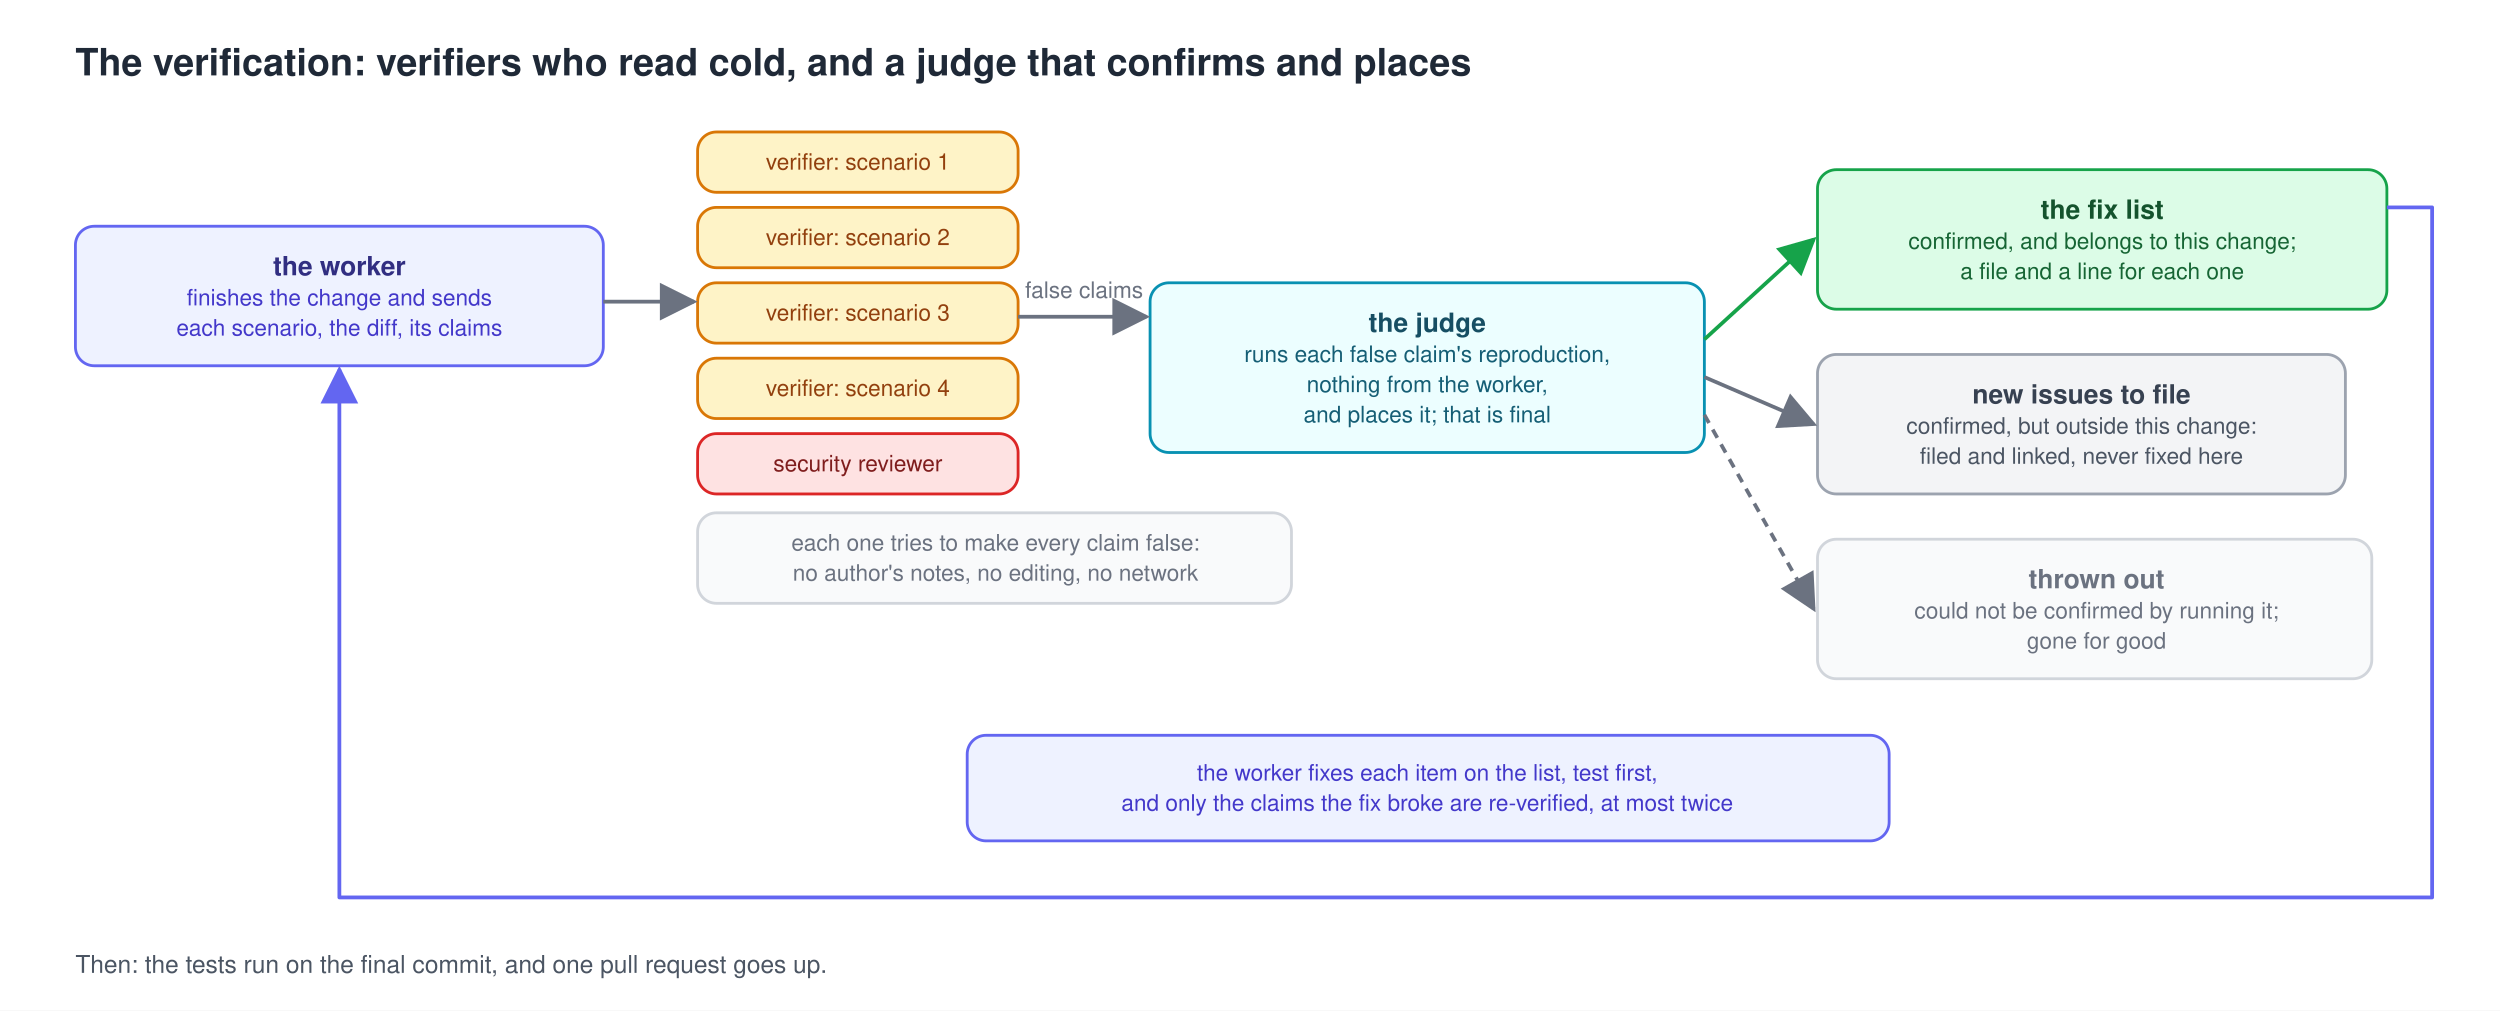
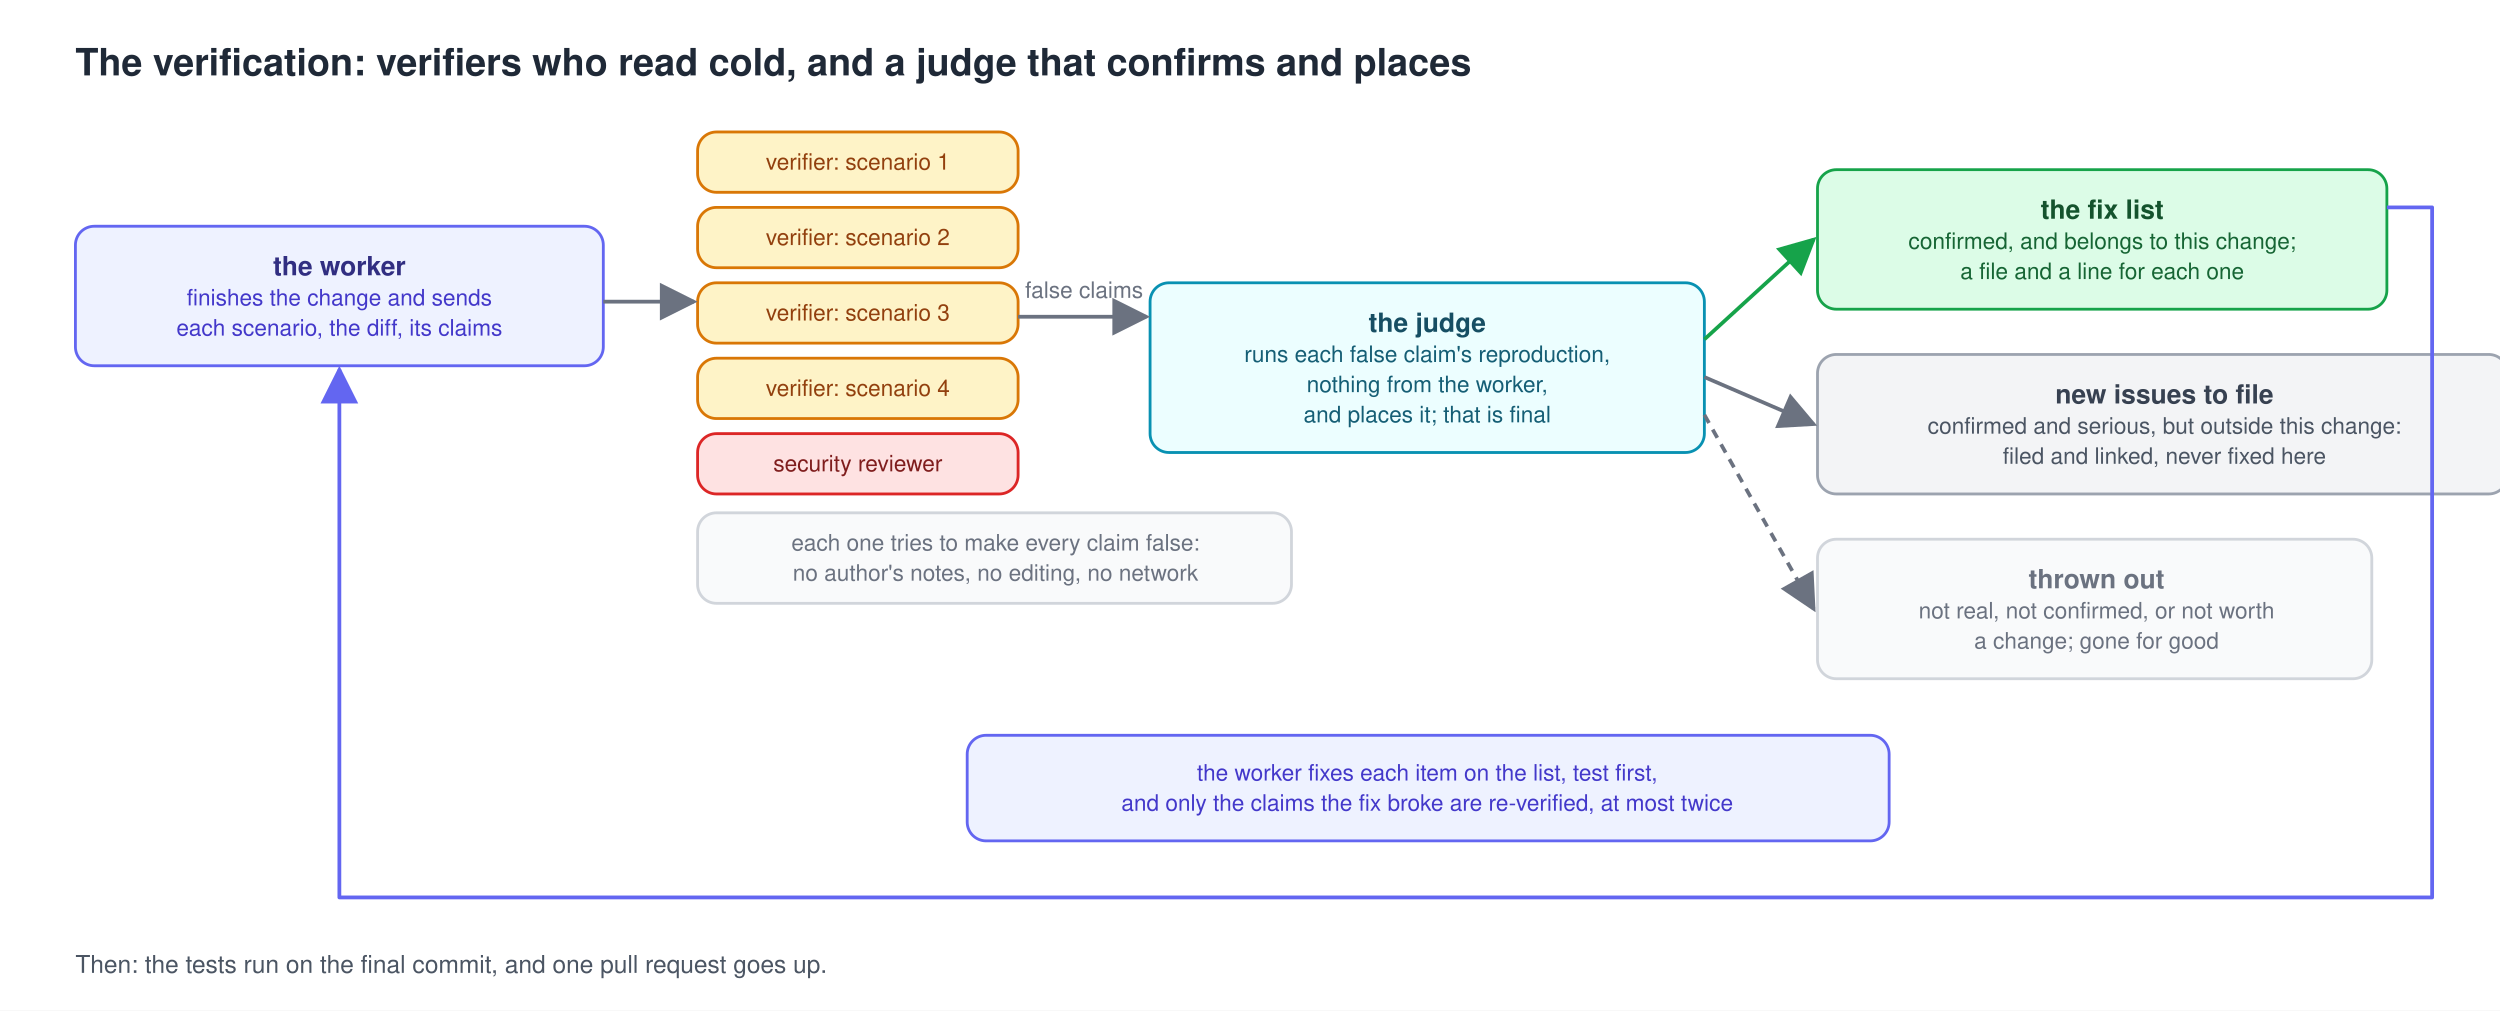
<svg xmlns="http://www.w3.org/2000/svg" width="1326" height="536" viewBox="0 0 1326 536" font-family="-apple-system, Segoe UI, Helvetica, Arial, sans-serif" font-size="14">
  <rect width="1326" height="536" fill="#ffffff" />
  <defs>
    <marker id="m16a34a" markerWidth="10" markerHeight="10" refX="9" refY="5" orient="auto">
      <path d="M0,0 L10,5 L0,10 z" fill="#16a34a" />
    </marker>
    <marker id="m6366f1" markerWidth="10" markerHeight="10" refX="9" refY="5" orient="auto">
      <path d="M0,0 L10,5 L0,10 z" fill="#6366f1" />
    </marker>
    <marker id="m6b7280" markerWidth="10" markerHeight="10" refX="9" refY="5" orient="auto">
      <path d="M0,0 L10,5 L0,10 z" fill="#6b7280" />
    </marker>
    <marker id="md97706" markerWidth="10" markerHeight="10" refX="9" refY="5" orient="auto">
      <path d="M0,0 L10,5 L0,10 z" fill="#d97706" />
    </marker>
    <marker id="mdb2777" markerWidth="10" markerHeight="10" refX="9" refY="5" orient="auto">
      <path d="M0,0 L10,5 L0,10 z" fill="#db2777" />
    </marker>
    <marker id="mdc2626" markerWidth="10" markerHeight="10" refX="9" refY="5" orient="auto">
      <path d="M0,0 L10,5 L0,10 z" fill="#dc2626" />
    </marker>
  </defs>
  <text x="40" y="40" text-anchor="start" font-size="20" font-weight="600" fill="#1f2937">The verification: verifiers who read cold, and a judge that confirms and places</text>
  <rect x="40" y="120" width="280" height="74" rx="10" fill="#eef2ff" stroke="#6366f1" stroke-width="1.5" />
  <text x="180" y="146" text-anchor="middle" font-size="14" font-weight="600" fill="#312e81">the worker</text>
  <text x="180" y="162" text-anchor="middle" font-size="12" fill="#4338ca">finishes the change and sends</text>
  <text x="180" y="178" text-anchor="middle" font-size="12" fill="#4338ca">each scenario, the diff, its claims</text>
  <rect x="370" y="70" width="170" height="32" rx="10" fill="#fef3c7" stroke="#d97706" stroke-width="1.5" />
  <text x="455" y="90" text-anchor="middle" font-size="12" fill="#92400e">verifier: scenario 1</text>
  <rect x="370" y="110" width="170" height="32" rx="10" fill="#fef3c7" stroke="#d97706" stroke-width="1.5" />
  <text x="455" y="130" text-anchor="middle" font-size="12" fill="#92400e">verifier: scenario 2</text>
  <rect x="370" y="150" width="170" height="32" rx="10" fill="#fef3c7" stroke="#d97706" stroke-width="1.5" />
  <text x="455" y="170" text-anchor="middle" font-size="12" fill="#92400e">verifier: scenario 3</text>
  <rect x="370" y="190" width="170" height="32" rx="10" fill="#fef3c7" stroke="#d97706" stroke-width="1.5" />
  <text x="455" y="210" text-anchor="middle" font-size="12" fill="#92400e">verifier: scenario 4</text>
  <rect x="370" y="230" width="170" height="32" rx="10" fill="#fee2e2" stroke="#dc2626" stroke-width="1.5" />
  <text x="455" y="250" text-anchor="middle" font-size="12" fill="#7f1d1d">security reviewer</text>
  <rect x="370" y="272" width="315" height="48" rx="10" fill="#f9fafb" stroke="#d1d5db" stroke-width="1.5" />
  <text x="528" y="292" text-anchor="middle" font-size="12" fill="#6b7280">each one tries to make every claim false:</text>
  <text x="528" y="308" text-anchor="middle" font-size="12" fill="#6b7280">no author's notes, no editing, no network</text>
  <line x1="320" y1="160" x2="368" y2="160" stroke="#6b7280" stroke-width="2" marker-end="url(#m6b7280)" />
  <rect x="610" y="150" width="294" height="90" rx="10" fill="#ecfeff" stroke="#0891b2" stroke-width="1.5" />
  <text x="757" y="176" text-anchor="middle" font-size="14" font-weight="600" fill="#164e63">the judge</text>
  <text x="757" y="192" text-anchor="middle" font-size="12" fill="#155e75">runs each false claim's reproduction,</text>
  <text x="757" y="208" text-anchor="middle" font-size="12" fill="#155e75">nothing from the worker,</text>
  <text x="757" y="224" text-anchor="middle" font-size="12" fill="#155e75">and places it; that is final</text>
  <line x1="540" y1="168" x2="608" y2="168" stroke="#6b7280" stroke-width="2" marker-end="url(#m6b7280)" />
  <text x="575" y="158" text-anchor="middle" font-size="12" fill="#6b7280">false claims</text>
  <rect x="964" y="90" width="302" height="74" rx="10" fill="#dcfce7" stroke="#16a34a" stroke-width="1.5" />
  <text x="1115" y="116" text-anchor="middle" font-size="14" font-weight="600" fill="#14532d">the fix list</text>
  <text x="1115" y="132" text-anchor="middle" font-size="12" fill="#166534">confirmed, and belongs to this change;</text>
  <text x="1115" y="148" text-anchor="middle" font-size="12" fill="#166534">a file and a line for each one</text>
-   <rect x="964" y="188" width="280" height="74" rx="10" fill="#f3f4f6" stroke="#9ca3af" stroke-width="1.5" />
-   <text x="1104" y="214" text-anchor="middle" font-size="14" font-weight="600" fill="#374151">new issues to file</text>
-   <text x="1104" y="230" text-anchor="middle" font-size="12" fill="#4b5563">confirmed, but outside this change:</text>
-   <text x="1104" y="246" text-anchor="middle" font-size="12" fill="#4b5563">filed and linked, never fixed here</text>
+   <rect x="964" y="188" width="366" height="74" rx="10" fill="#f3f4f6" stroke="#9ca3af" stroke-width="1.5" />
+   <text x="1148" y="214" text-anchor="middle" font-size="14" font-weight="600" fill="#374151">new issues to file</text>
+   <text x="1148" y="230" text-anchor="middle" font-size="12" fill="#4b5563">confirmed and serious, but outside this change:</text>
+   <text x="1148" y="246" text-anchor="middle" font-size="12" fill="#4b5563">filed and linked, never fixed here</text>
  <rect x="964" y="286" width="294" height="74" rx="10" fill="#f9fafb" stroke="#d1d5db" stroke-width="1.5" />
  <text x="1112" y="312" text-anchor="middle" font-size="14" font-weight="600" fill="#6b7280">thrown out</text>
-   <text x="1112" y="328" text-anchor="middle" font-size="12" fill="#6b7280">could not be confirmed by running it;</text>
-   <text x="1112" y="344" text-anchor="middle" font-size="12" fill="#6b7280">gone for good</text>
+   <text x="1112" y="328" text-anchor="middle" font-size="12" fill="#6b7280">not real, not confirmed, or not worth</text>
+   <text x="1112" y="344" text-anchor="middle" font-size="12" fill="#6b7280">a change; gone for good</text>
  <line x1="904" y1="180" x2="962" y2="127" stroke="#16a34a" stroke-width="2" marker-end="url(#m16a34a)" />
  <line x1="904" y1="200" x2="962" y2="225" stroke="#6b7280" stroke-width="2" marker-end="url(#m6b7280)" />
  <line x1="904" y1="220" x2="962" y2="323" stroke="#6b7280" stroke-width="2" stroke-dasharray="5 4" marker-end="url(#m6b7280)" />
  <rect x="513" y="390" width="489" height="56" rx="10" fill="#eef2ff" stroke="#6366f1" stroke-width="1.5" />
  <text x="757" y="414" text-anchor="middle" font-size="12" fill="#4338ca">the worker fixes each item on the list, test first,</text>
  <text x="757" y="430" text-anchor="middle" font-size="12" fill="#4338ca">and only the claims the fix broke are re-verified, at most twice</text>
  <path d="M 1266 110 L 1290 110 L 1290 476 L 180 476 L 180 196" fill="none" stroke="#6366f1" stroke-width="2" stroke-linejoin="round" marker-end="url(#m6366f1)" />
  <text x="40" y="516" text-anchor="start" font-size="13" fill="#4b5563">Then: the tests run on the final commit, and one pull request goes up.</text>
</svg>
